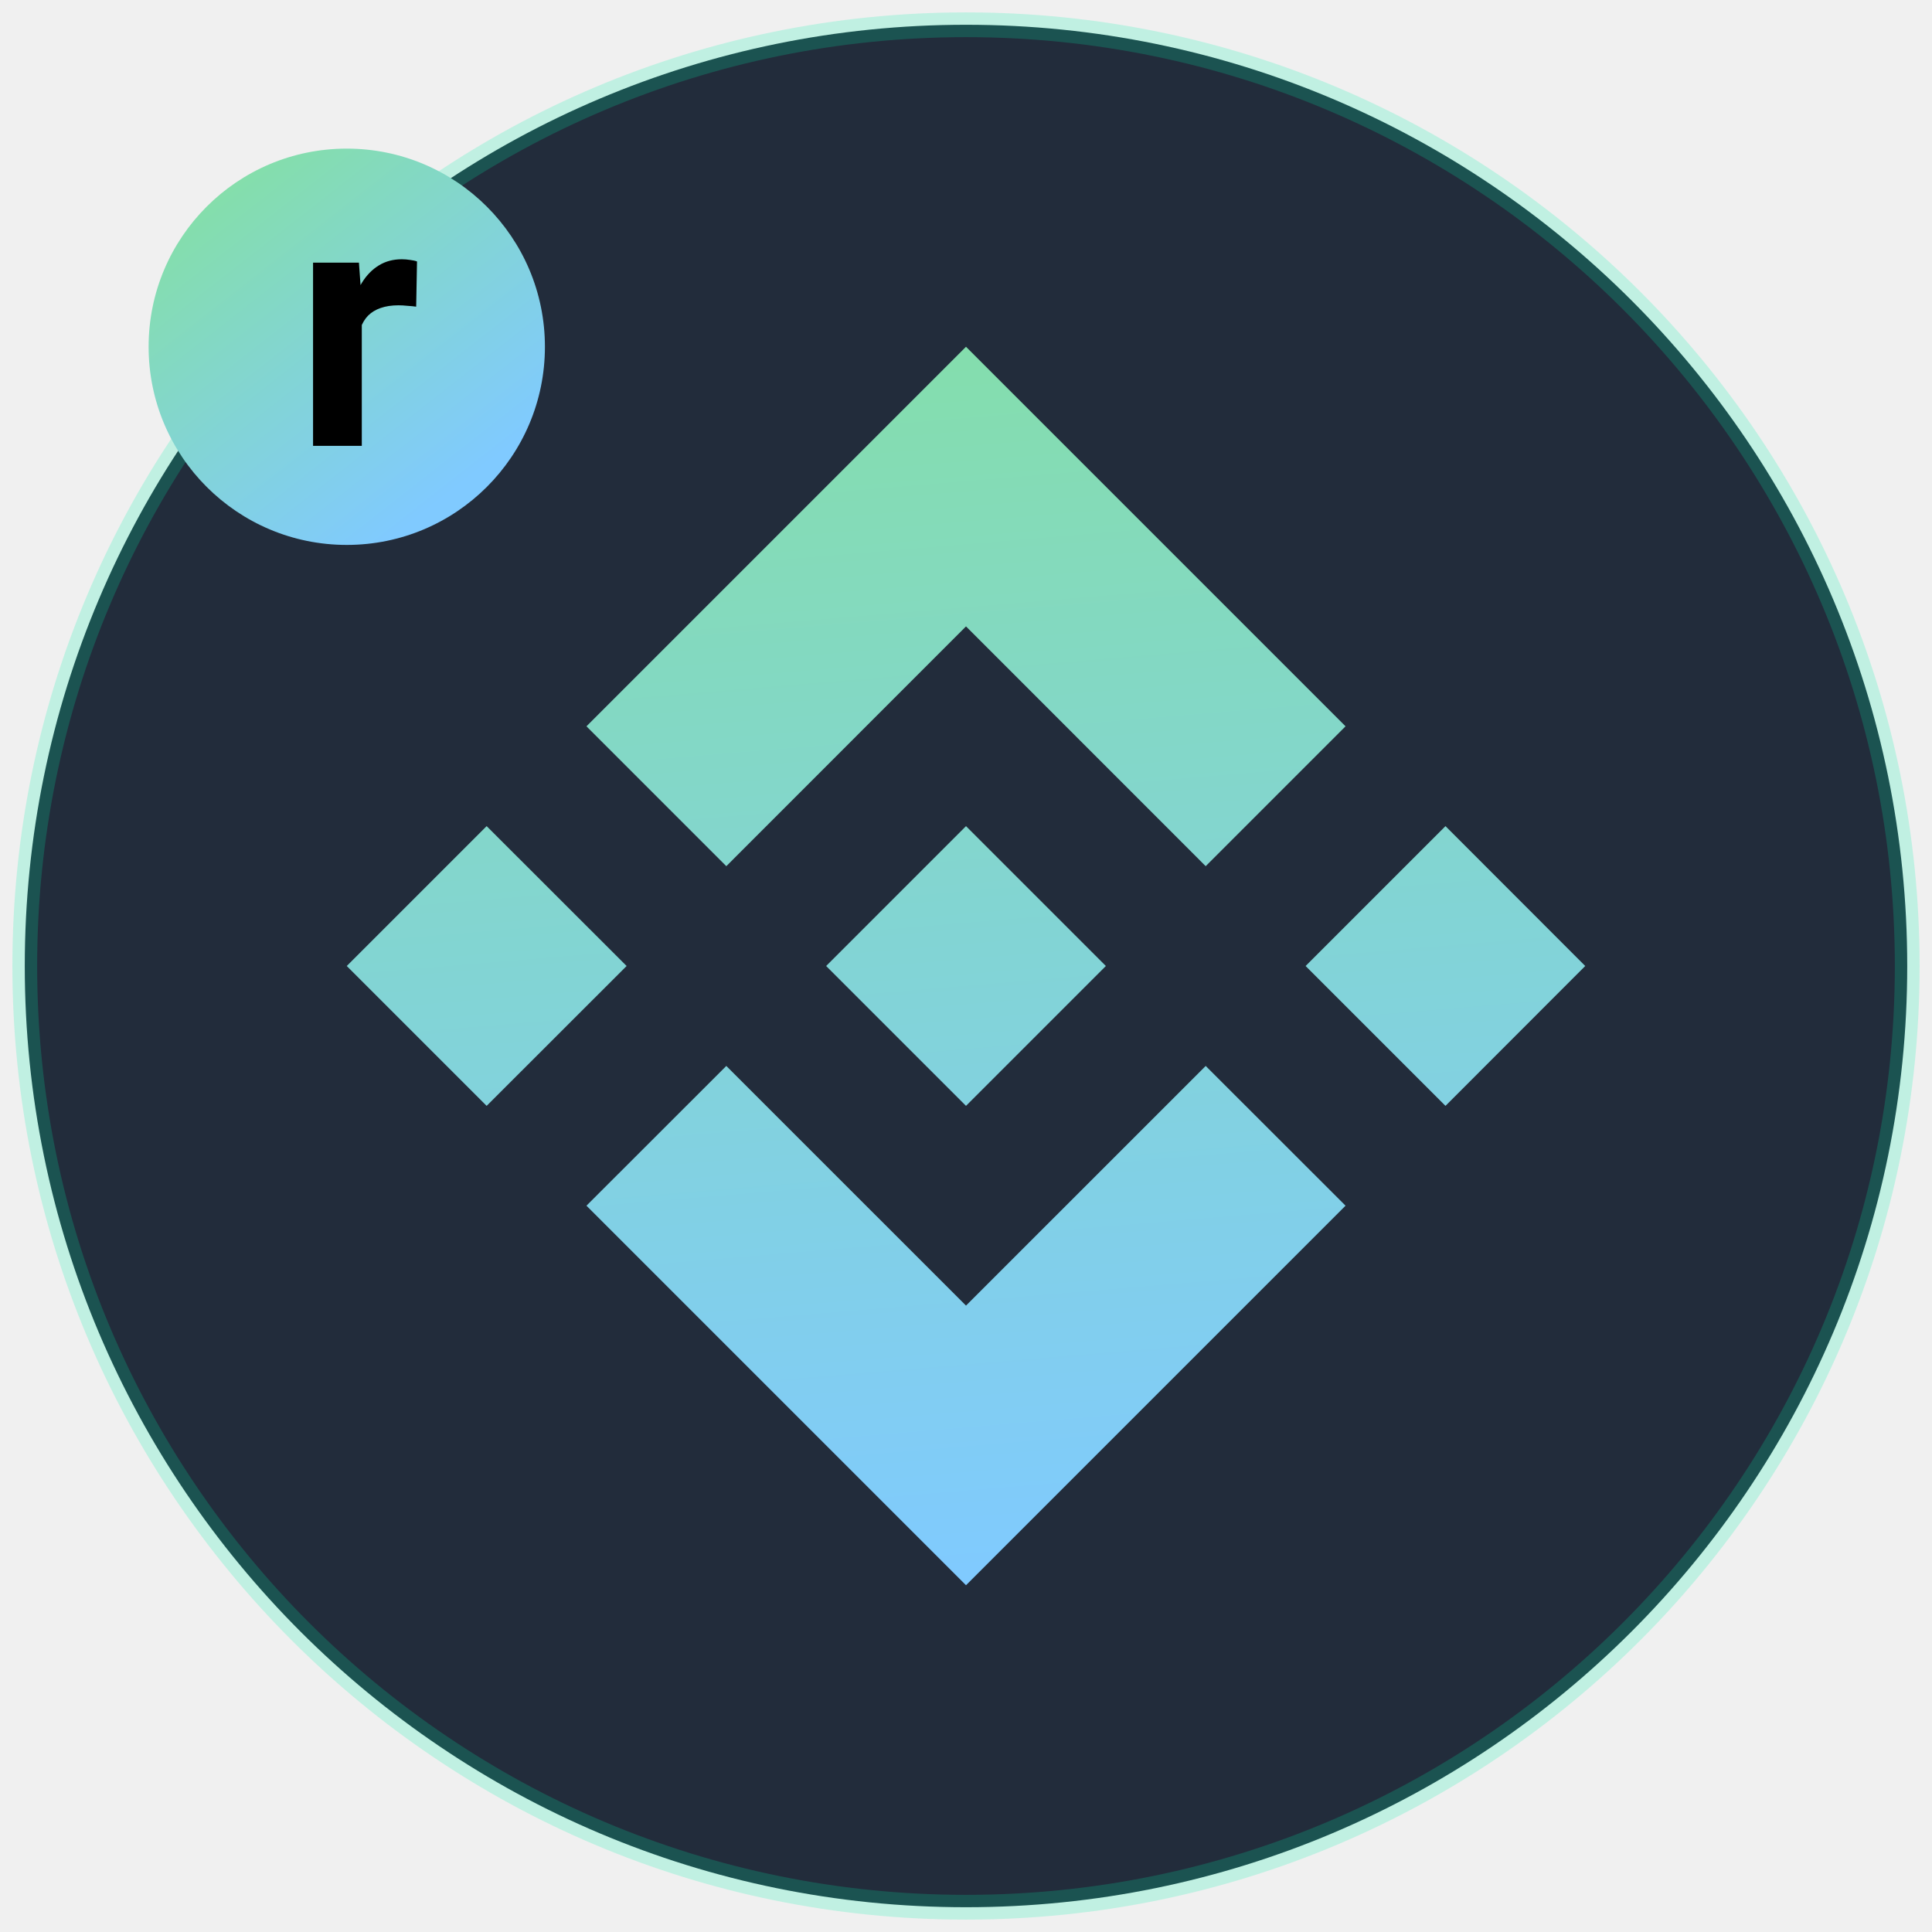
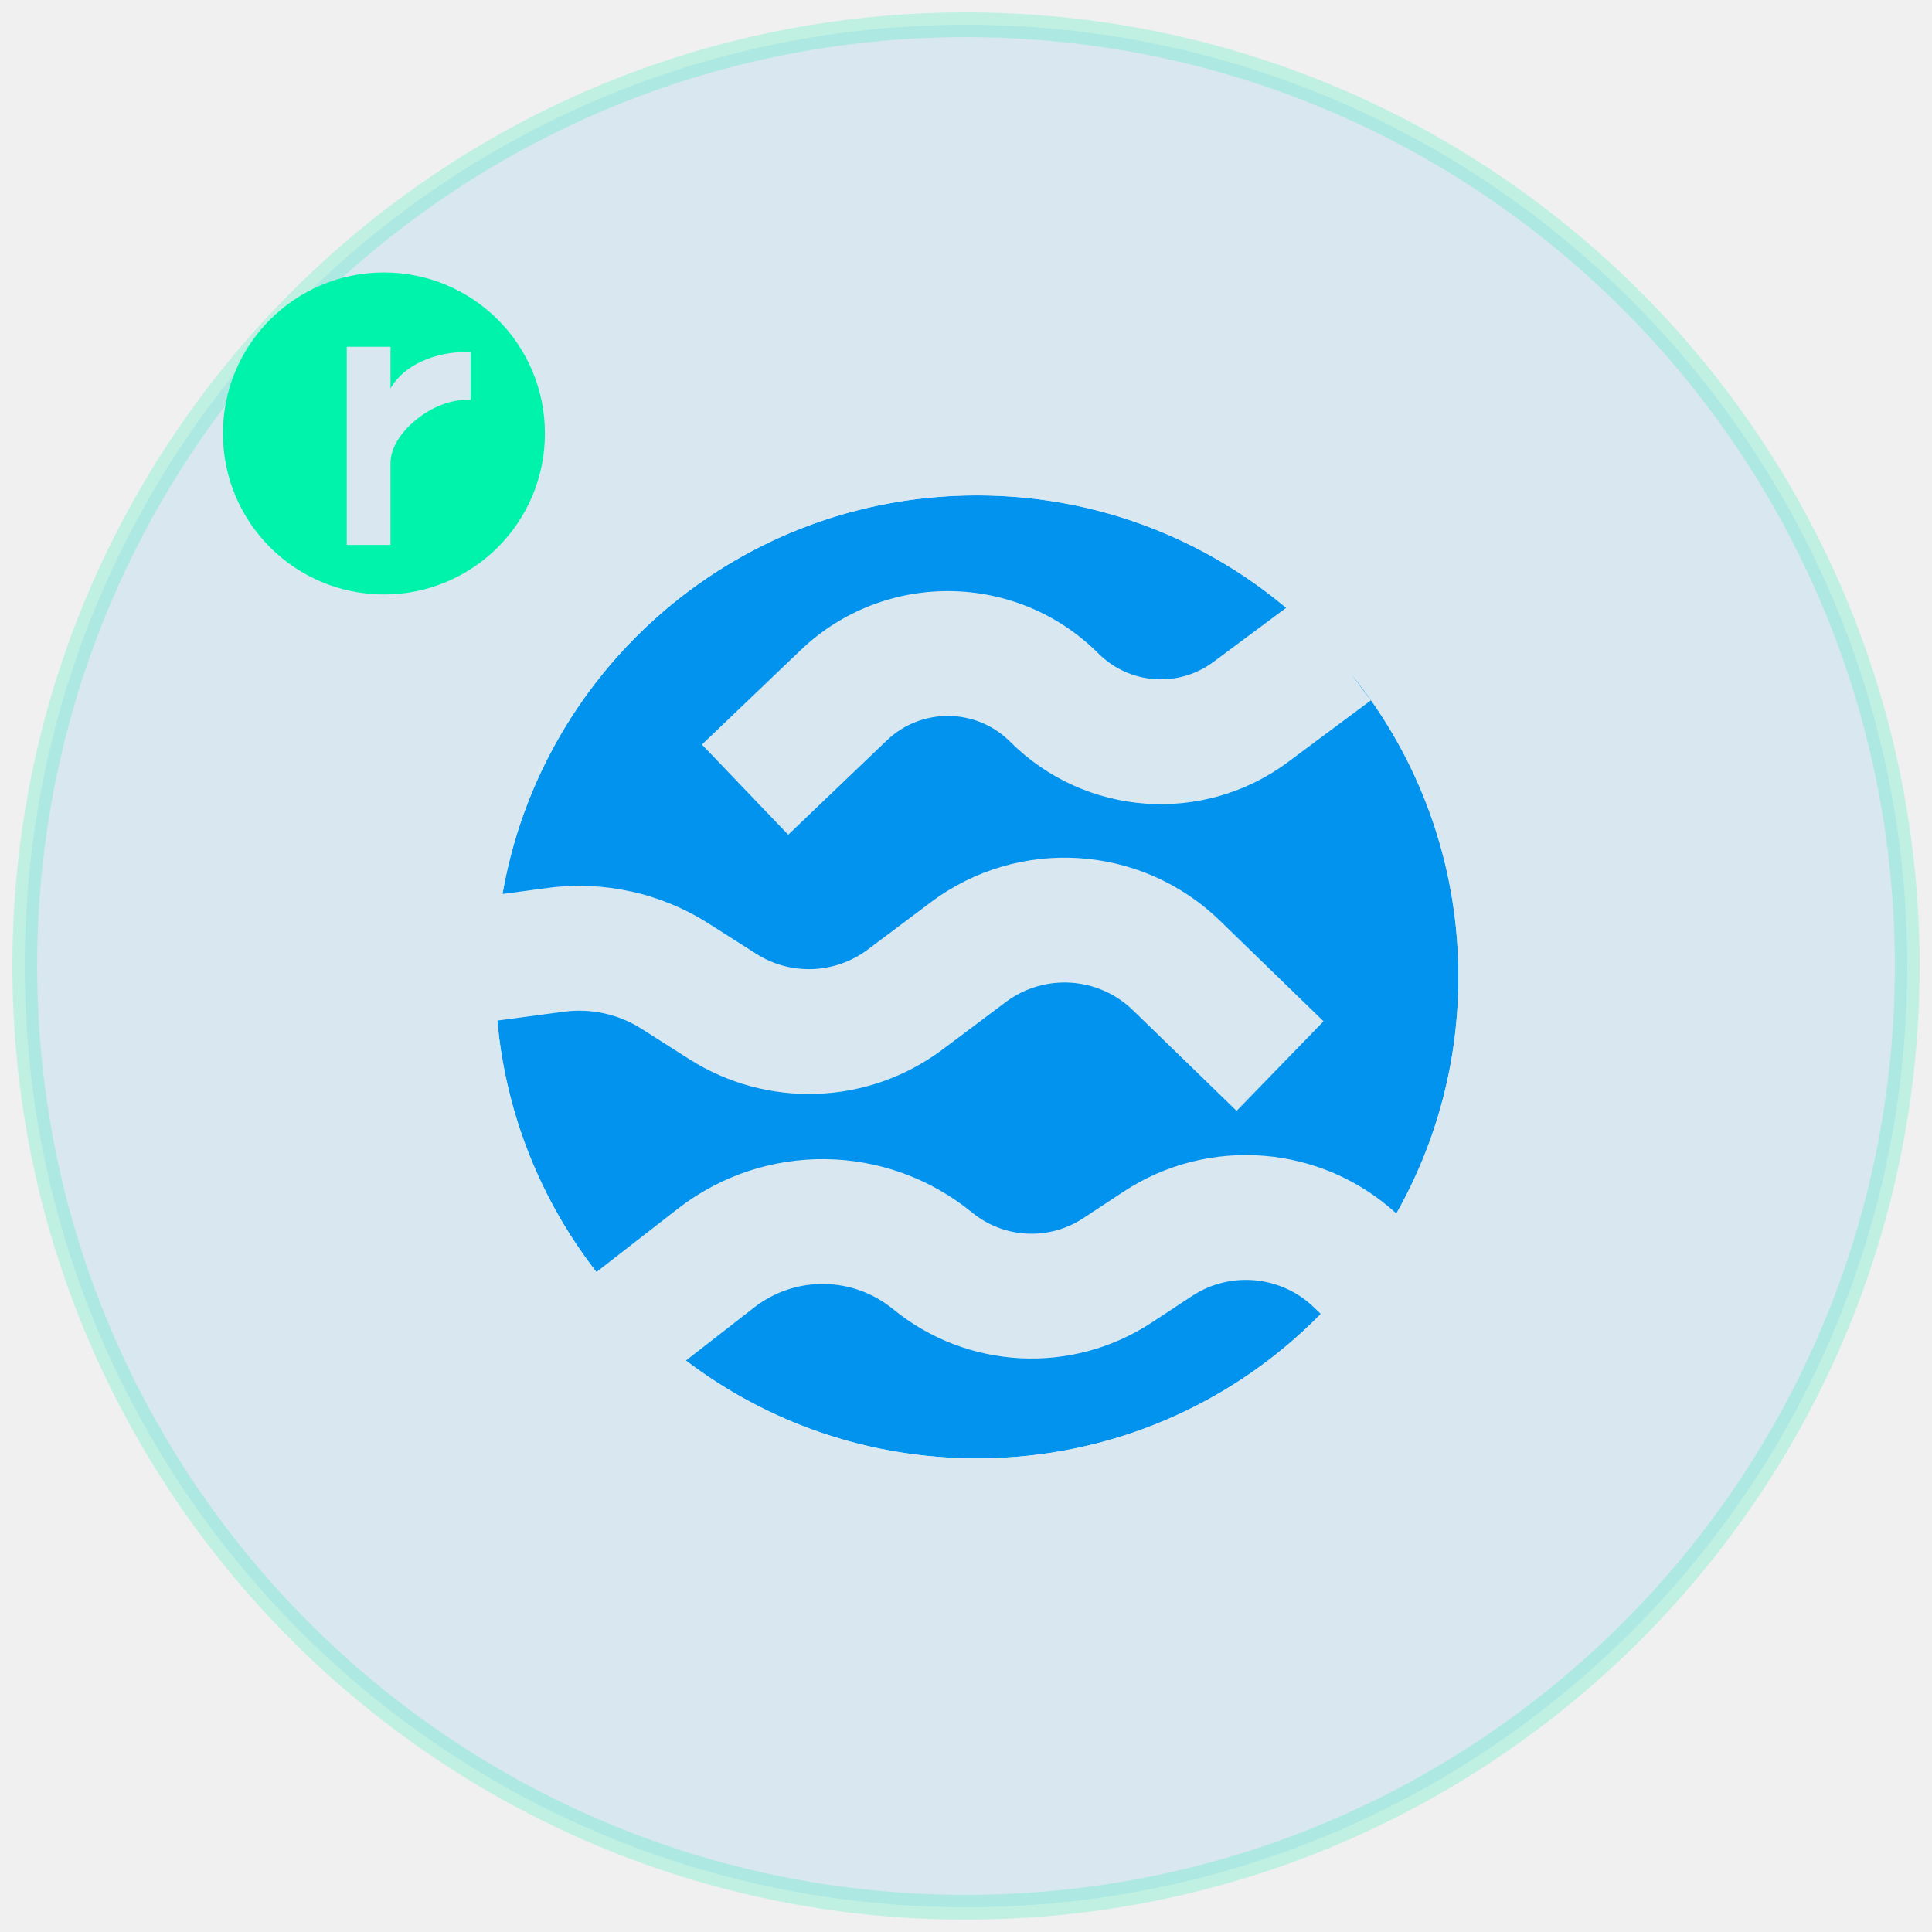
<svg xmlns="http://www.w3.org/2000/svg" width="78" height="78" viewBox="0 0 78 78" fill="none">
-   <g clip-path="url(#clip0_627_23458)">
-     <path fill-rule="evenodd" clip-rule="evenodd" d="M39 1C59.987 1 77 18.013 77 39C77 59.987 59.987 77 39 77C18.013 77 1 59.987 1 39C1 18.013 18.013 1 39 1Z" fill="#222C3B" stroke="#00F3AB" stroke-opacity="0.2" />
-     <path d="M25.298 39L19.647 44.647L14 39L19.647 33.353L25.298 39ZM39 25.289L48.677 34.97L54.323 29.323L39 14L23.677 29.323L29.323 34.97L39 25.289ZM58.358 33.353L52.711 39L58.358 44.647L64 39L58.358 33.353ZM39 52.711L29.323 43.035L23.677 48.677L39 64L54.323 48.677L48.677 43.035L39 52.711ZM39 44.647L44.647 39L39 33.353L33.353 39L39 44.647Z" fill="url(#paint0_linear_627_23458)" />
-     <circle cx="14" cy="14" r="8" fill="url(#paint1_linear_627_23458)" />
-     <path d="M14.607 12.217V18H12.639V10.604H14.491L14.607 12.217ZM16.836 10.556L16.802 12.381C16.706 12.367 16.59 12.356 16.453 12.347C16.321 12.333 16.2 12.326 16.091 12.326C15.813 12.326 15.571 12.363 15.366 12.435C15.166 12.504 14.997 12.606 14.86 12.743C14.728 12.88 14.628 13.046 14.56 13.242C14.496 13.438 14.459 13.662 14.45 13.912L14.054 13.789C14.054 13.31 14.102 12.871 14.197 12.47C14.293 12.064 14.432 11.711 14.614 11.41C14.801 11.109 15.029 10.877 15.298 10.713C15.567 10.549 15.874 10.467 16.221 10.467C16.33 10.467 16.442 10.476 16.556 10.494C16.67 10.508 16.763 10.528 16.836 10.556Z" fill="black" />
+   <g clip-path="url(#clip0_2191_1909)">
+     <path fill-rule="evenodd" clip-rule="evenodd" d="M39 1C59.987 1 77 18.013 77 39C77 59.987 59.987 77 39 77C18.013 77 1 59.987 1 39C1 18.013 18.013 1 39 1Z" fill="url(#paint0_linear_2191_1909)" stroke="#00F3AB" stroke-opacity="0.2" />
+     <mask id="mask0_2191_1909" style="mask-type:alpha" maskUnits="userSpaceOnUse" x="20" y="20" width="39" height="39">
+       <ellipse cx="39.441" cy="39.44" rx="19.441" ry="19.44" fill="#0193ED" />
+     </mask>
+     <g mask="url(#mask0_2191_1909)">
+       <path fill-rule="evenodd" clip-rule="evenodd" d="M56.375 48.992C57.97 46.171 58.88 42.912 58.88 39.44C58.88 34.804 57.257 30.547 54.548 27.206L55.345 28.276L52 30.766C48.576 33.313 43.801 32.965 40.784 29.947C39.415 28.578 37.203 28.554 35.804 29.892L31.822 33.701L28.338 30.059L32.321 26.25C35.7 23.018 41.041 23.077 44.347 26.383C45.597 27.633 47.573 27.777 48.991 26.722L51.925 24.539C48.548 21.706 44.193 20 39.44 20C29.845 20 21.873 26.951 20.287 36.092L22.105 35.849C24.374 35.547 26.677 36.055 28.608 37.284L30.532 38.508C31.922 39.393 33.715 39.324 35.034 38.335L37.58 36.426C41.122 33.769 46.071 34.084 49.248 37.167L53.436 41.232L49.925 44.849L45.738 40.784C44.34 39.427 42.162 39.289 40.603 40.458L38.058 42.367C35.061 44.614 30.986 44.771 27.826 42.76L25.902 41.536C24.972 40.944 23.863 40.699 22.771 40.845L20.078 41.204C20.421 45.01 21.86 48.501 24.078 51.356L27.358 48.805C30.869 46.074 35.802 46.135 39.245 48.952C40.528 50.002 42.345 50.096 43.73 49.184L45.35 48.117C48.801 45.844 53.344 46.218 56.375 48.992ZM53.323 53.048L53.058 52.791C51.726 51.498 49.673 51.304 48.122 52.326L46.501 53.393C43.275 55.517 39.043 55.298 36.053 52.852C34.431 51.525 32.107 51.496 30.452 52.783L27.692 54.93C30.955 57.409 35.026 58.88 39.44 58.88C44.878 58.88 49.794 56.647 53.323 53.048Z" fill="#0193ED" />
+     </g>
+     <path fill-rule="evenodd" clip-rule="evenodd" d="M15.5 11C19.09 11 22 13.91 22 17.5C22 21.09 19.09 24 15.5 24C11.91 24 9 21.09 9 17.5C9 13.91 11.91 11 15.5 11ZM15.765 14H14V22H15.765V18.693C15.765 17.494 17.428 16.147 18.806 16.147H19V14.212H18.806C17.599 14.212 16.312 14.711 15.765 15.685V14Z" fill="#00F3AB" />
  </g>
  <defs>
-     <linearGradient id="paint0_linear_627_23458" x1="32.5" y1="8.5" x2="37.15" y2="64.155" gradientUnits="userSpaceOnUse">
-       <stop stop-color="#85E0A3" />
-       <stop offset="1" stop-color="#80CAFF" />
+     <linearGradient id="paint0_linear_2191_1909" x1="798.466" y1="1" x2="7012.19" y2="7601" gradientUnits="userSpaceOnUse">
+       <stop stop-color="#0093ED" stop-opacity="0.1" />
+       <stop offset="1" stop-color="#00F3AB" stop-opacity="0.1" />
    </linearGradient>
-     <linearGradient id="paint1_linear_627_23458" x1="8.857" y1="6" x2="19.143" y2="19.143" gradientUnits="userSpaceOnUse">
-       <stop stop-color="#85E0A3" />
-       <stop offset="1" stop-color="#80CAFF" />
-     </linearGradient>
-     <clipPath id="clip0_627_23458">
+     <clipPath id="clip0_2191_1909">
      <rect width="78" height="78" fill="white" />
    </clipPath>
  </defs>
</svg>
